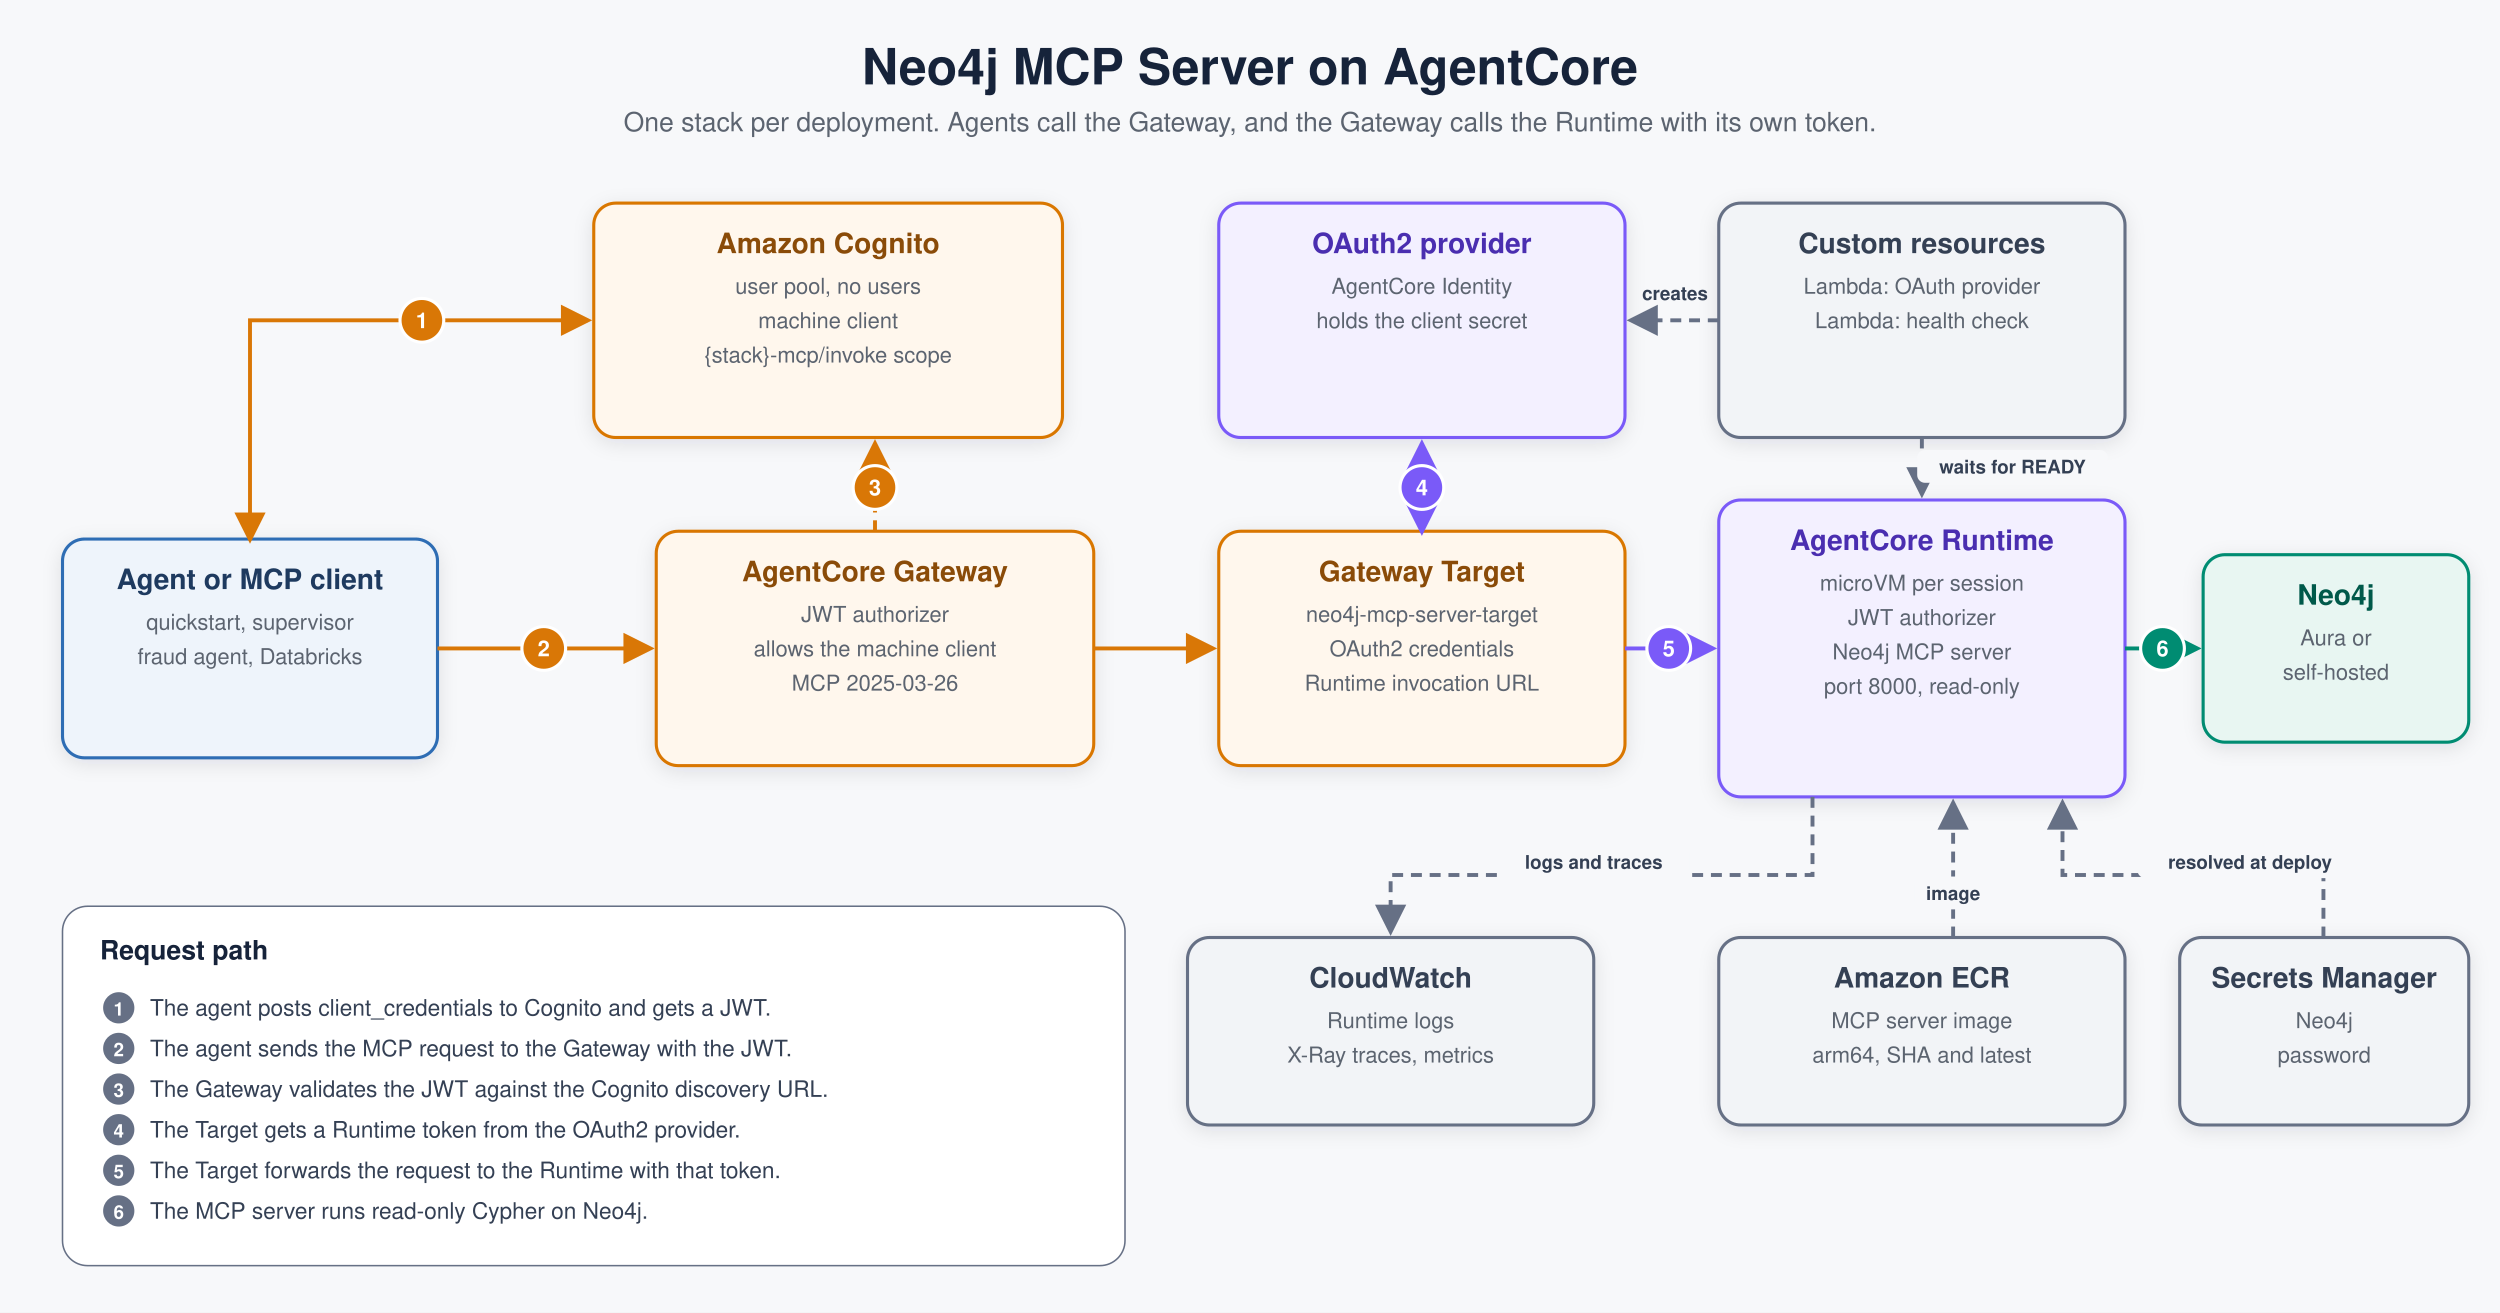
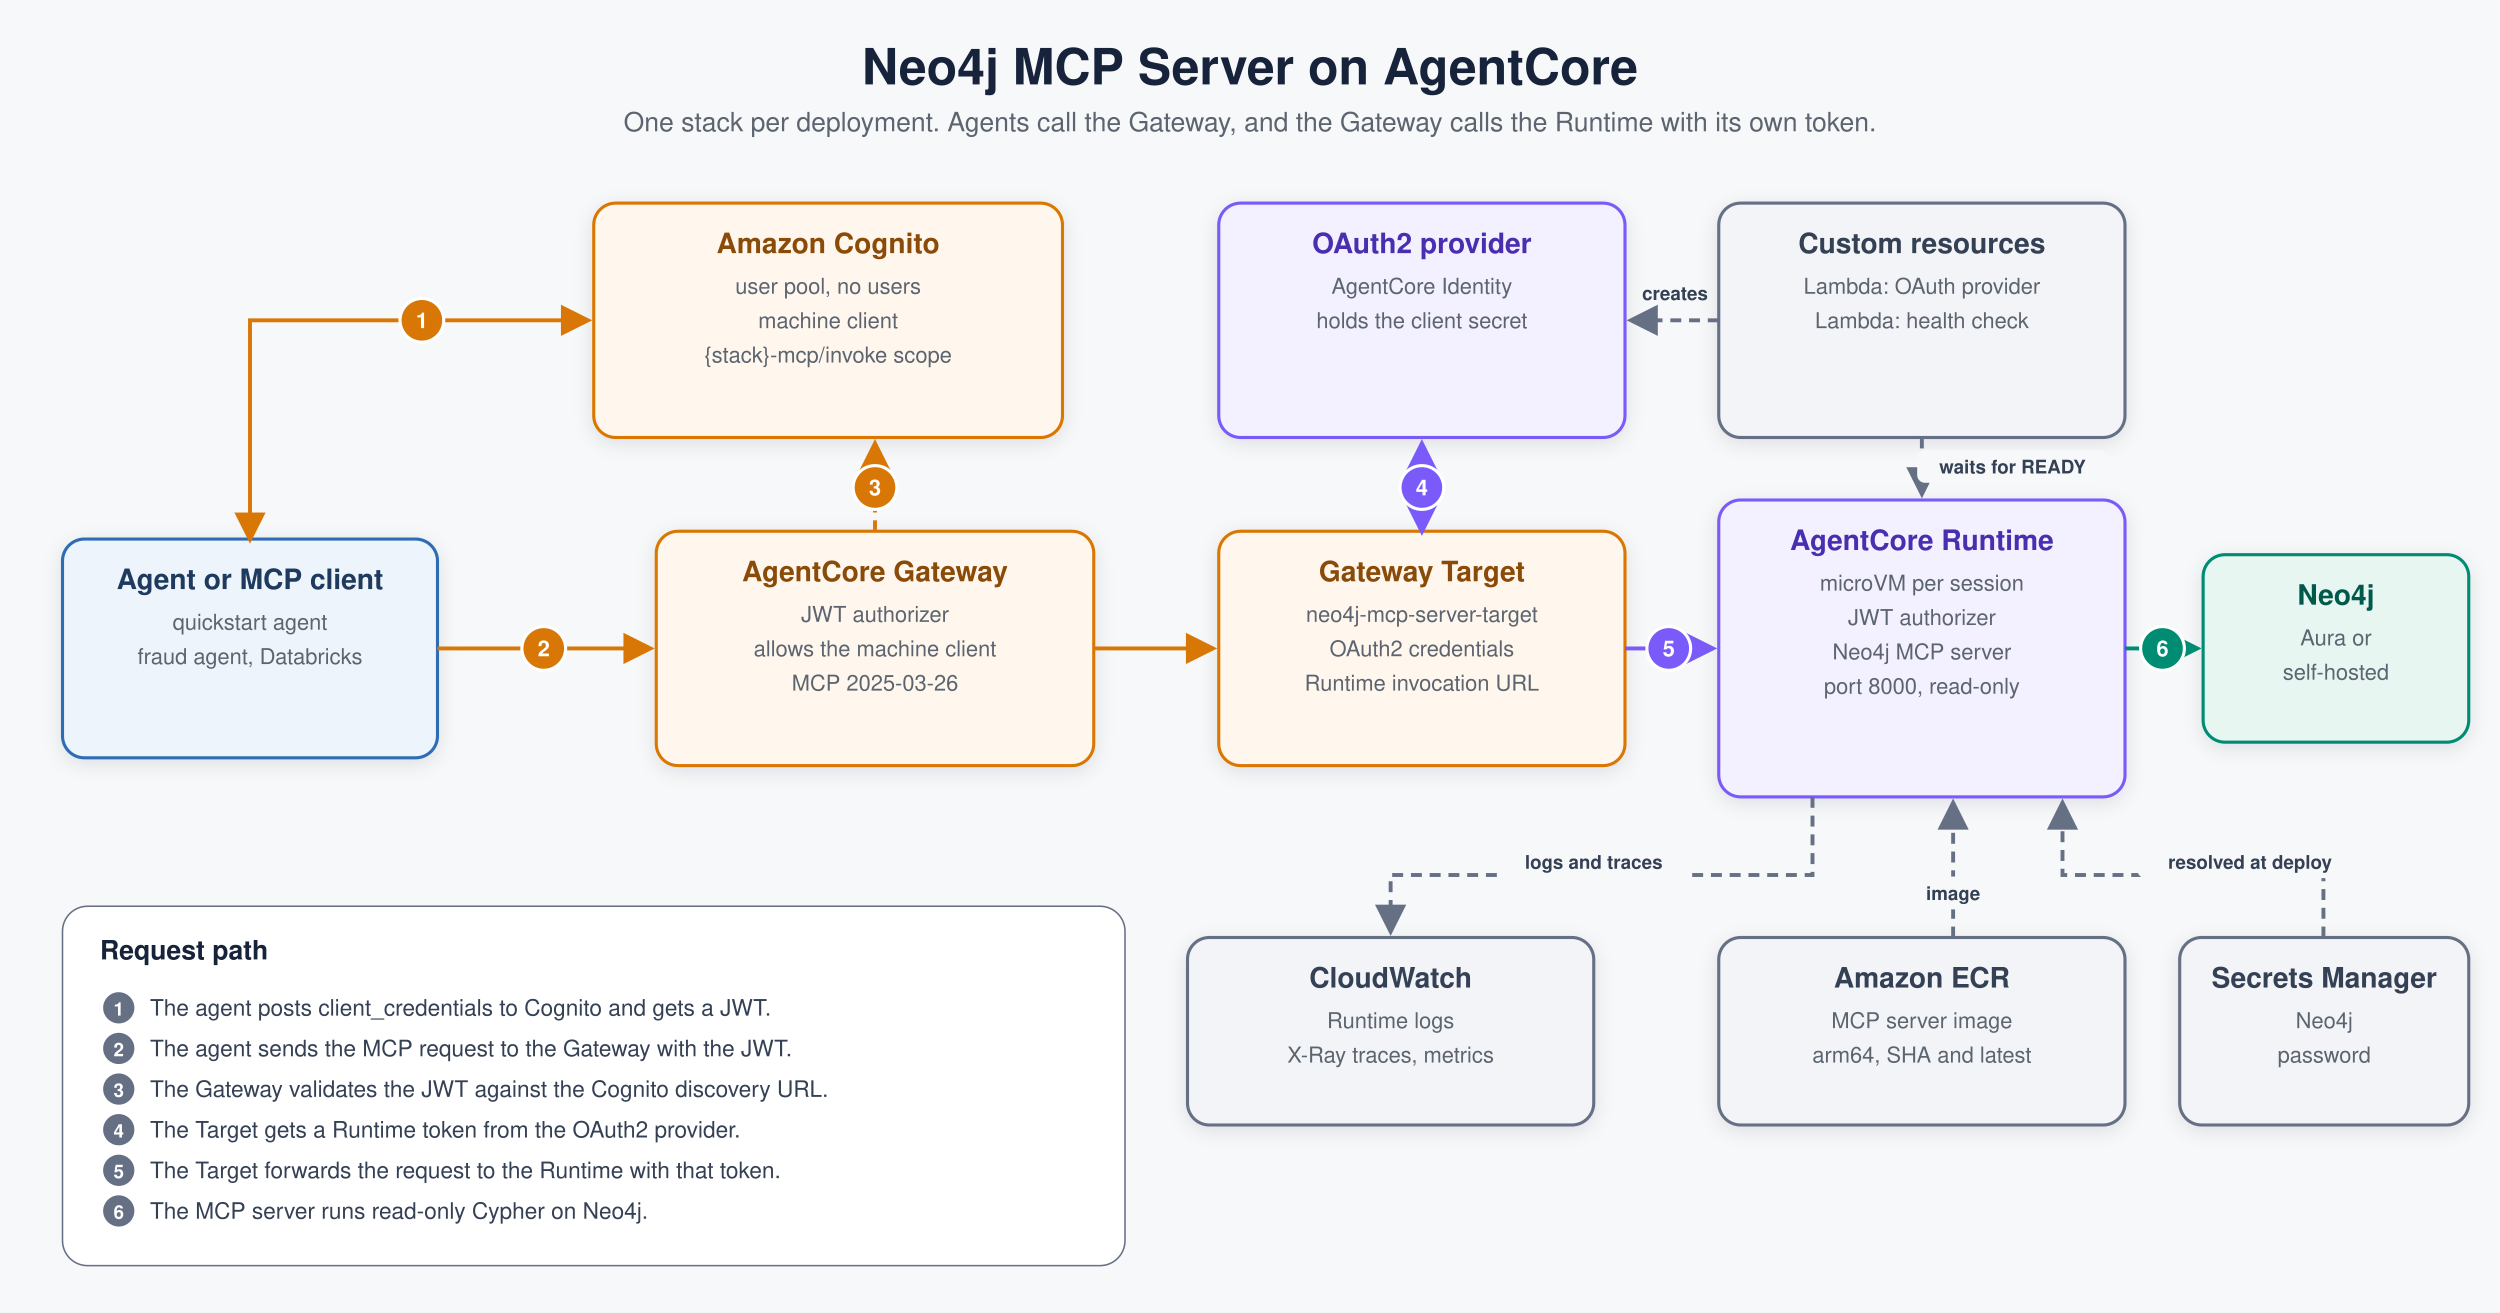
<svg xmlns="http://www.w3.org/2000/svg" width="1600" height="840" viewBox="0 0 1600 840" font-family="'Helvetica Neue', Helvetica, Arial, sans-serif">
  <defs>
    <filter id="shadow" x="-15%" y="-20%" width="130%" height="150%">
      <feDropShadow dx="0" dy="3" stdDeviation="6" flood-color="#101828" flood-opacity="0.10" />
    </filter>
    <marker id="a-blue" viewBox="0 0 10 10" refX="8.5" refY="5" markerWidth="8" markerHeight="8" orient="auto-start-reverse">
      <path d="M0,0 L10,5 L0,10 Z" fill="#2E6DB4" />
    </marker>
    <marker id="a-teal" viewBox="0 0 10 10" refX="8.5" refY="5" markerWidth="8" markerHeight="8" orient="auto-start-reverse">
      <path d="M0,0 L10,5 L0,10 Z" fill="#008C72" />
    </marker>
    <marker id="a-orange" viewBox="0 0 10 10" refX="8.5" refY="5" markerWidth="8" markerHeight="8" orient="auto-start-reverse">
      <path d="M0,0 L10,5 L0,10 Z" fill="#D97706" />
    </marker>
    <marker id="a-purple" viewBox="0 0 10 10" refX="8.5" refY="5" markerWidth="8" markerHeight="8" orient="auto-start-reverse">
      <path d="M0,0 L10,5 L0,10 Z" fill="#7A5AF8" />
    </marker>
    <marker id="a-pink" viewBox="0 0 10 10" refX="8.5" refY="5" markerWidth="8" markerHeight="8" orient="auto-start-reverse">
      <path d="M0,0 L10,5 L0,10 Z" fill="#C11574" />
    </marker>
    <marker id="a-slate" viewBox="0 0 10 10" refX="8.5" refY="5" markerWidth="8" markerHeight="8" orient="auto-start-reverse">
      <path d="M0,0 L10,5 L0,10 Z" fill="#667085" />
    </marker>
  </defs>
  <rect width="1600" height="840" fill="#F7F8FA" />
  <text x="800" y="54" text-anchor="middle" font-size="32" font-weight="700" fill="#16233A">Neo4j MCP Server on AgentCore</text>
  <text x="800" y="84" text-anchor="middle" font-size="17" fill="#5C6470">One stack per deployment. Agents call the Gateway, and the Gateway calls the Runtime with its own token.</text>
  <rect x="40" y="345" width="240" height="140" rx="14" fill="#EEF4FB" stroke="#2E6DB4" stroke-width="2" filter="url(#shadow)" />
  <text x="160.0" y="377" font-size="18" font-weight="700" fill="#1E3A5F" text-anchor="middle">Agent or MCP client</text>
-   <text x="160.0" y="403" font-size="14" font-weight="400" fill="#5C6470" text-anchor="middle">quickstart, supervisor</text>
+   <text x="160.0" y="403" font-size="14" font-weight="400" fill="#5C6470" text-anchor="middle">quickstart agent</text>
  <text x="160.0" y="425" font-size="14" font-weight="400" fill="#5C6470" text-anchor="middle">fraud agent, Databricks</text>
  <rect x="380" y="130" width="300" height="150" rx="14" fill="#FFF7ED" stroke="#D97706" stroke-width="2" filter="url(#shadow)" />
  <text x="530.0" y="162" font-size="18" font-weight="700" fill="#8A4B08" text-anchor="middle">Amazon Cognito</text>
  <text x="530.0" y="188" font-size="14" font-weight="400" fill="#5C6470" text-anchor="middle">user pool, no users</text>
  <text x="530.0" y="210" font-size="14" font-weight="400" fill="#5C6470" text-anchor="middle">machine client</text>
  <text x="530.0" y="232" font-size="14" font-weight="400" fill="#5C6470" text-anchor="middle">{stack}-mcp/invoke scope</text>
  <rect x="420" y="340" width="280" height="150" rx="14" fill="#FFF7ED" stroke="#D97706" stroke-width="2" filter="url(#shadow)" />
  <text x="560.0" y="372" font-size="18" font-weight="700" fill="#8A4B08" text-anchor="middle">AgentCore Gateway</text>
  <text x="560.0" y="398" font-size="14" font-weight="400" fill="#5C6470" text-anchor="middle">JWT authorizer</text>
  <text x="560.0" y="420" font-size="14" font-weight="400" fill="#5C6470" text-anchor="middle">allows the machine client</text>
  <text x="560.0" y="442" font-size="14" font-weight="400" fill="#5C6470" text-anchor="middle">MCP 2025-03-26</text>
  <rect x="780" y="130" width="260" height="150" rx="14" fill="#F3F0FF" stroke="#7A5AF8" stroke-width="2" filter="url(#shadow)" />
  <text x="910.0" y="162" font-size="18" font-weight="700" fill="#4A2EB0" text-anchor="middle">OAuth2 provider</text>
  <text x="910.0" y="188" font-size="14" font-weight="400" fill="#5C6470" text-anchor="middle">AgentCore Identity</text>
  <text x="910.0" y="210" font-size="14" font-weight="400" fill="#5C6470" text-anchor="middle">holds the client secret</text>
  <rect x="780" y="340" width="260" height="150" rx="14" fill="#FFF7ED" stroke="#D97706" stroke-width="2" filter="url(#shadow)" />
  <text x="910.0" y="372" font-size="18" font-weight="700" fill="#8A4B08" text-anchor="middle">Gateway Target</text>
  <text x="910.0" y="398" font-size="14" font-weight="400" fill="#5C6470" text-anchor="middle">neo4j-mcp-server-target</text>
  <text x="910.0" y="420" font-size="14" font-weight="400" fill="#5C6470" text-anchor="middle">OAuth2 credentials</text>
  <text x="910.0" y="442" font-size="14" font-weight="400" fill="#5C6470" text-anchor="middle">Runtime invocation URL</text>
  <rect x="1100" y="130" width="260" height="150" rx="14" fill="#F2F4F7" stroke="#667085" stroke-width="2" filter="url(#shadow)" />
  <text x="1230.0" y="162" font-size="18" font-weight="700" fill="#344054" text-anchor="middle">Custom resources</text>
  <text x="1230.0" y="188" font-size="14" font-weight="400" fill="#5C6470" text-anchor="middle">Lambda: OAuth provider</text>
  <text x="1230.0" y="210" font-size="14" font-weight="400" fill="#5C6470" text-anchor="middle">Lambda: health check</text>
  <rect x="1100" y="320" width="260" height="190" rx="14" fill="#F3F0FF" stroke="#7A5AF8" stroke-width="2" filter="url(#shadow)" />
  <text x="1230.0" y="352" font-size="18" font-weight="700" fill="#4A2EB0" text-anchor="middle">AgentCore Runtime</text>
  <text x="1230.0" y="378" font-size="14" font-weight="400" fill="#5C6470" text-anchor="middle">microVM per session</text>
  <text x="1230.0" y="400" font-size="14" font-weight="400" fill="#5C6470" text-anchor="middle">JWT authorizer</text>
  <text x="1230.0" y="422" font-size="14" font-weight="400" fill="#5C6470" text-anchor="middle">Neo4j MCP server</text>
  <text x="1230.0" y="444" font-size="14" font-weight="400" fill="#5C6470" text-anchor="middle">port 8000, read-only</text>
  <rect x="1410" y="355" width="170" height="120" rx="14" fill="#E8F6F2" stroke="#008C72" stroke-width="2" filter="url(#shadow)" />
  <text x="1495.0" y="387" font-size="18" font-weight="700" fill="#00594A" text-anchor="middle">Neo4j</text>
  <text x="1495.0" y="413" font-size="14" font-weight="400" fill="#5C6470" text-anchor="middle">Aura or</text>
  <text x="1495.0" y="435" font-size="14" font-weight="400" fill="#5C6470" text-anchor="middle">self-hosted</text>
  <rect x="760" y="600" width="260" height="120" rx="14" fill="#F2F4F7" stroke="#667085" stroke-width="2" filter="url(#shadow)" />
  <text x="890.0" y="632" font-size="18" font-weight="700" fill="#344054" text-anchor="middle">CloudWatch</text>
  <text x="890.0" y="658" font-size="14" font-weight="400" fill="#5C6470" text-anchor="middle">Runtime logs</text>
  <text x="890.0" y="680" font-size="14" font-weight="400" fill="#5C6470" text-anchor="middle">X-Ray traces, metrics</text>
  <rect x="1100" y="600" width="260" height="120" rx="14" fill="#F2F4F7" stroke="#667085" stroke-width="2" filter="url(#shadow)" />
  <text x="1230.0" y="632" font-size="18" font-weight="700" fill="#344054" text-anchor="middle">Amazon ECR</text>
  <text x="1230.0" y="658" font-size="14" font-weight="400" fill="#5C6470" text-anchor="middle">MCP server image</text>
  <text x="1230.0" y="680" font-size="14" font-weight="400" fill="#5C6470" text-anchor="middle">arm64, SHA and latest</text>
  <rect x="1395" y="600" width="185" height="120" rx="14" fill="#F2F4F7" stroke="#667085" stroke-width="2" filter="url(#shadow)" />
  <text x="1487.5" y="632" font-size="18" font-weight="700" fill="#344054" text-anchor="middle">Secrets Manager</text>
  <text x="1487.5" y="658" font-size="14" font-weight="400" fill="#5C6470" text-anchor="middle">Neo4j</text>
  <text x="1487.5" y="680" font-size="14" font-weight="400" fill="#5C6470" text-anchor="middle">password</text>
  <path d="M160,345 V205 H376" fill="none" stroke="#D97706" stroke-width="2.5" marker-start="url(#a-orange)" marker-end="url(#a-orange)" />
  <circle cx="270" cy="205" r="14" fill="#D97706" stroke="#FFFFFF" stroke-width="2" />
  <text x="270" y="210" font-size="14" font-weight="700" fill="#FFFFFF" text-anchor="middle">1</text>
  <path d="M280,415 H416" fill="none" stroke="#D97706" stroke-width="2.5" marker-end="url(#a-orange)" />
  <circle cx="348" cy="415" r="14" fill="#D97706" stroke="#FFFFFF" stroke-width="2" />
  <text x="348" y="420" font-size="14" font-weight="700" fill="#FFFFFF" text-anchor="middle">2</text>
  <path d="M560,340 V284" fill="none" stroke="#D97706" stroke-width="2.5" stroke-dasharray="7 5" marker-end="url(#a-orange)" />
  <circle cx="560" cy="312" r="14" fill="#D97706" stroke="#FFFFFF" stroke-width="2" />
  <text x="560" y="317" font-size="14" font-weight="700" fill="#FFFFFF" text-anchor="middle">3</text>
  <path d="M700,415 H776" fill="none" stroke="#D97706" stroke-width="2.5" marker-end="url(#a-orange)" />
  <path d="M910,340 V284" fill="none" stroke="#7A5AF8" stroke-width="2.5" marker-start="url(#a-purple)" marker-end="url(#a-purple)" />
  <circle cx="910" cy="312" r="14" fill="#7A5AF8" stroke="#FFFFFF" stroke-width="2" />
  <text x="910" y="317" font-size="14" font-weight="700" fill="#FFFFFF" text-anchor="middle">4</text>
  <path d="M1040,415 H1096" fill="none" stroke="#7A5AF8" stroke-width="2.5" marker-end="url(#a-purple)" />
  <circle cx="1068" cy="415" r="14" fill="#7A5AF8" stroke="#FFFFFF" stroke-width="2" />
  <text x="1068" y="420" font-size="14" font-weight="700" fill="#FFFFFF" text-anchor="middle">5</text>
  <path d="M1360,415 H1406" fill="none" stroke="#008C72" stroke-width="2.5" marker-end="url(#a-teal)" />
  <circle cx="1384" cy="415" r="14" fill="#008C72" stroke="#FFFFFF" stroke-width="2" />
  <text x="1384" y="420" font-size="14" font-weight="700" fill="#FFFFFF" text-anchor="middle">6</text>
  <path d="M1100,205 H1044" fill="none" stroke="#667085" stroke-width="2.5" stroke-dasharray="7 5" marker-end="url(#a-slate)" />
  <text x="1072" y="192" font-size="12" font-weight="600" fill="#344054" text-anchor="middle">creates</text>
  <path d="M1230,280 V316" fill="none" stroke="#667085" stroke-width="2.5" stroke-dasharray="7 5" marker-end="url(#a-slate)" />
  <rect x="1227" y="288" width="122" height="21" rx="5" fill="#F7F8FA" />
  <text x="1288" y="303" font-size="12" font-weight="600" fill="#344054" text-anchor="middle">waits for READY</text>
  <path d="M1160,510 V560 H890 V596" fill="none" stroke="#667085" stroke-width="2.5" stroke-dasharray="7 5" marker-end="url(#a-slate)" />
  <rect x="959" y="541" width="122" height="21" rx="5" fill="#F7F8FA" />
  <text x="1020" y="556" font-size="12" font-weight="600" fill="#344054" text-anchor="middle">logs and traces</text>
  <path d="M1250,600 V514" fill="none" stroke="#667085" stroke-width="2.5" stroke-dasharray="7 5" marker-end="url(#a-slate)" />
  <rect x="1225" y="561" width="50" height="21" rx="5" fill="#F7F8FA" />
  <text x="1250" y="576" font-size="12" font-weight="600" fill="#344054" text-anchor="middle">image</text>
  <path d="M1487,600 V560 H1320 V514" fill="none" stroke="#667085" stroke-width="2.5" stroke-dasharray="7 5" marker-end="url(#a-slate)" />
  <rect x="1368" y="541" width="144" height="21" rx="5" fill="#F7F8FA" />
  <text x="1440" y="556" font-size="12" font-weight="600" fill="#344054" text-anchor="middle">resolved at deploy</text>
  <rect x="40" y="580" width="680" height="230" rx="16" fill="#FFFFFF" stroke="#667085" stroke-width="1" />
  <text x="64" y="614" font-size="17" font-weight="700" fill="#16233A" text-anchor="start">Request path</text>
  <circle cx="76" cy="645" r="10" fill="#667085" />
  <text x="76" y="650" font-size="12" font-weight="700" fill="#FFFFFF" text-anchor="middle">1</text>
  <text x="96" y="650" font-size="14.5" font-weight="400" fill="#344054" text-anchor="start">The agent posts client_credentials to Cognito and gets a JWT.</text>
  <circle cx="76" cy="671" r="10" fill="#667085" />
  <text x="76" y="676" font-size="12" font-weight="700" fill="#FFFFFF" text-anchor="middle">2</text>
  <text x="96" y="676" font-size="14.5" font-weight="400" fill="#344054" text-anchor="start">The agent sends the MCP request to the Gateway with the JWT.</text>
  <circle cx="76" cy="697" r="10" fill="#667085" />
  <text x="76" y="702" font-size="12" font-weight="700" fill="#FFFFFF" text-anchor="middle">3</text>
  <text x="96" y="702" font-size="14.5" font-weight="400" fill="#344054" text-anchor="start">The Gateway validates the JWT against the Cognito discovery URL.</text>
  <circle cx="76" cy="723" r="10" fill="#667085" />
  <text x="76" y="728" font-size="12" font-weight="700" fill="#FFFFFF" text-anchor="middle">4</text>
  <text x="96" y="728" font-size="14.5" font-weight="400" fill="#344054" text-anchor="start">The Target gets a Runtime token from the OAuth2 provider.</text>
  <circle cx="76" cy="749" r="10" fill="#667085" />
  <text x="76" y="754" font-size="12" font-weight="700" fill="#FFFFFF" text-anchor="middle">5</text>
  <text x="96" y="754" font-size="14.5" font-weight="400" fill="#344054" text-anchor="start">The Target forwards the request to the Runtime with that token.</text>
  <circle cx="76" cy="775" r="10" fill="#667085" />
  <text x="76" y="780" font-size="12" font-weight="700" fill="#FFFFFF" text-anchor="middle">6</text>
  <text x="96" y="780" font-size="14.5" font-weight="400" fill="#344054" text-anchor="start">The MCP server runs read-only Cypher on Neo4j.</text>
</svg>
